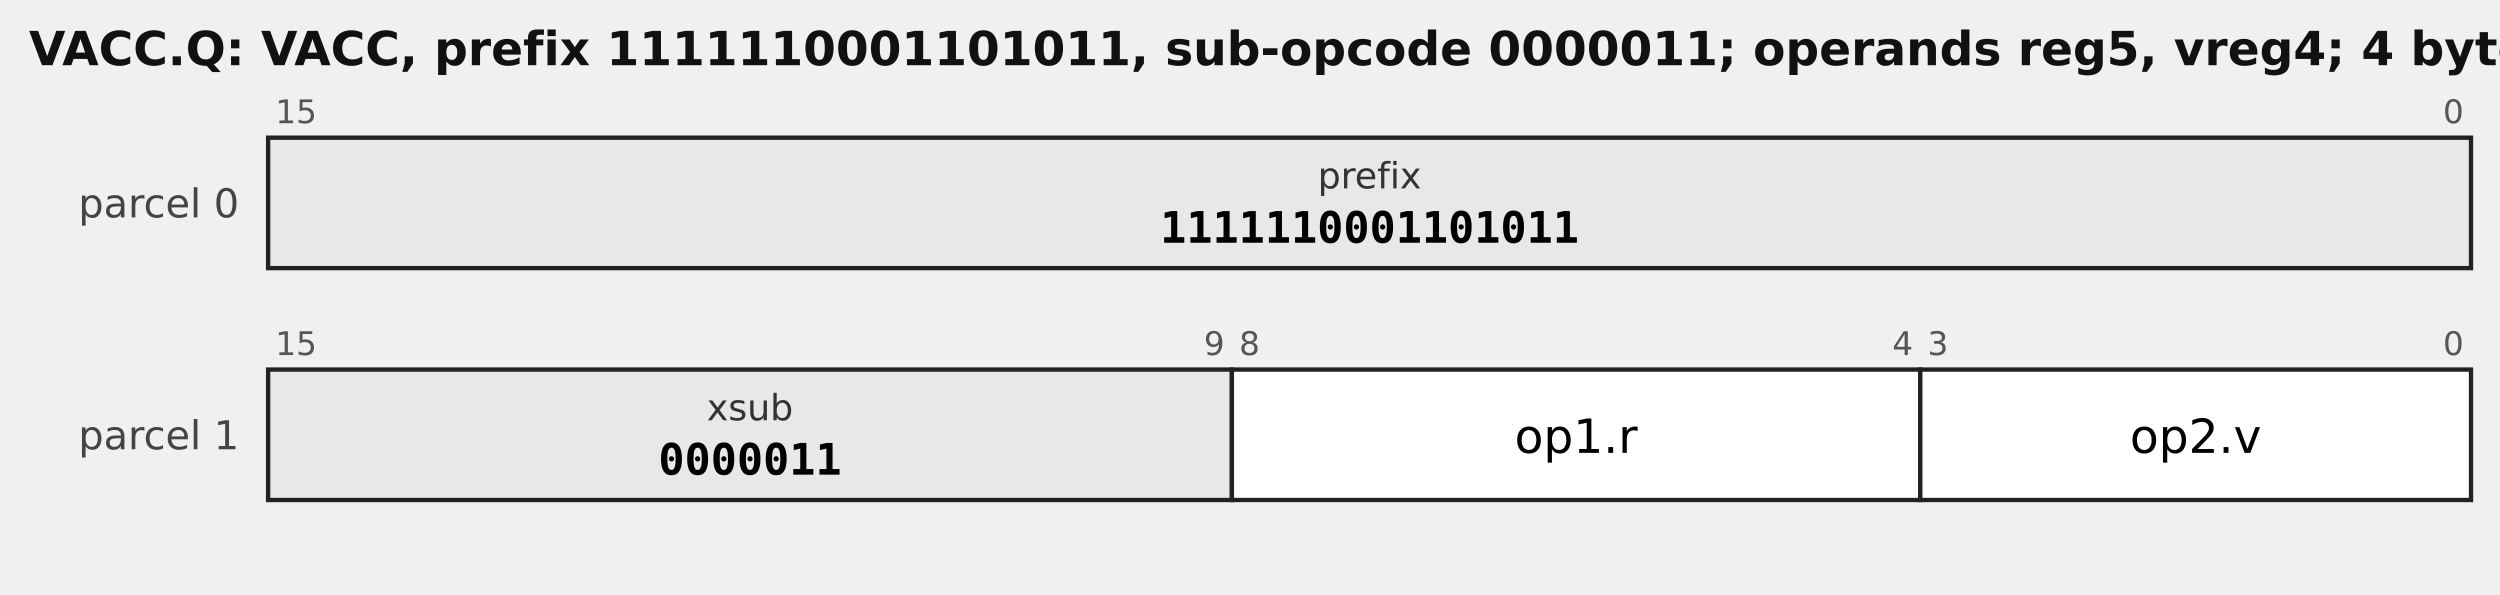
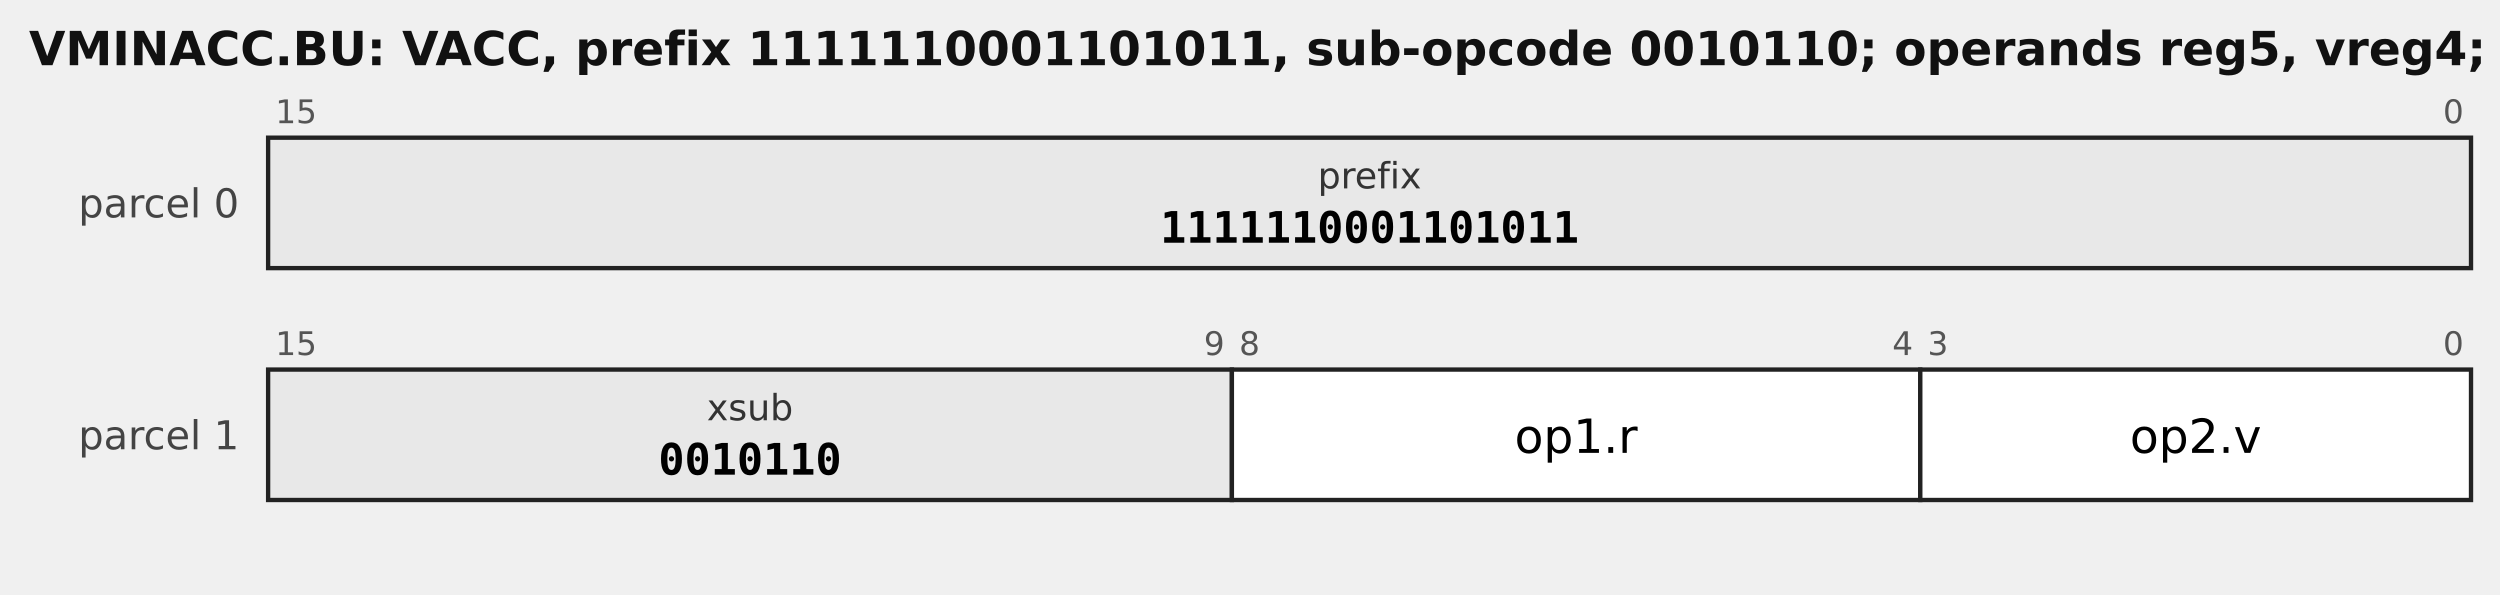
<svg xmlns="http://www.w3.org/2000/svg" width="690" height="164" viewBox="0 0 690 164" font-family="DejaVu Sans, sans-serif">
-   <text x="8" y="18" font-size="13" font-weight="bold" fill="#111">VACC.Q: VACC, prefix 1111110001101011, sub-opcode 0000011; operands reg5, vreg4; 4 bytes</text>
+   <text x="8" y="18" font-size="13" font-weight="bold" fill="#111">VMINACC.BU: VACC, prefix 1111110001101011, sub-opcode 0010110; operands reg5, vreg4; 4 bytes</text>
  <text x="66" y="60" font-size="11" text-anchor="end" fill="#444">parcel 0</text>
  <rect x="74" y="38" width="608" height="36" fill="#e8e8e8" stroke="#222" stroke-width="1.2" />
  <text x="76" y="34" font-size="9" fill="#555" text-anchor="start">15</text>
  <text x="680" y="34" font-size="9" fill="#555" text-anchor="end">0</text>
  <text x="378.0" y="52" font-size="10.0" text-anchor="middle" font-family="DejaVu Sans, sans-serif" fill="#333">prefix</text>
  <text x="378.0" y="67" font-size="12.0" text-anchor="middle" font-family="DejaVu Sans Mono, monospace" font-weight="bold">1111110001101011</text>
  <text x="66" y="124" font-size="11" text-anchor="end" fill="#444">parcel 1</text>
  <rect x="74" y="102" width="266" height="36" fill="#e8e8e8" stroke="#222" stroke-width="1.2" />
  <text x="76" y="98" font-size="9" fill="#555" text-anchor="start">15</text>
  <text x="338" y="98" font-size="9" fill="#555" text-anchor="end">9</text>
  <text x="207.0" y="116" font-size="10.0" text-anchor="middle" font-family="DejaVu Sans, sans-serif" fill="#333">xsub</text>
-   <text x="207.0" y="131" font-size="12.0" text-anchor="middle" font-family="DejaVu Sans Mono, monospace" font-weight="bold">0000011</text>
+   <text x="207.0" y="131" font-size="12.0" text-anchor="middle" font-family="DejaVu Sans Mono, monospace" font-weight="bold">0010110</text>
  <rect x="340" y="102" width="190" height="36" fill="#ffffff" stroke="#222" stroke-width="1.2" />
  <text x="342" y="98" font-size="9" fill="#555" text-anchor="start">8</text>
  <text x="528" y="98" font-size="9" fill="#555" text-anchor="end">4</text>
  <text x="435.0" y="125" font-size="13.0" text-anchor="middle" font-family="DejaVu Sans, sans-serif">op1.r</text>
  <rect x="530" y="102" width="152" height="36" fill="#ffffff" stroke="#222" stroke-width="1.2" />
  <text x="532" y="98" font-size="9" fill="#555" text-anchor="start">3</text>
  <text x="680" y="98" font-size="9" fill="#555" text-anchor="end">0</text>
  <text x="606.0" y="125" font-size="13.0" text-anchor="middle" font-family="DejaVu Sans, sans-serif">op2.v</text>
</svg>
